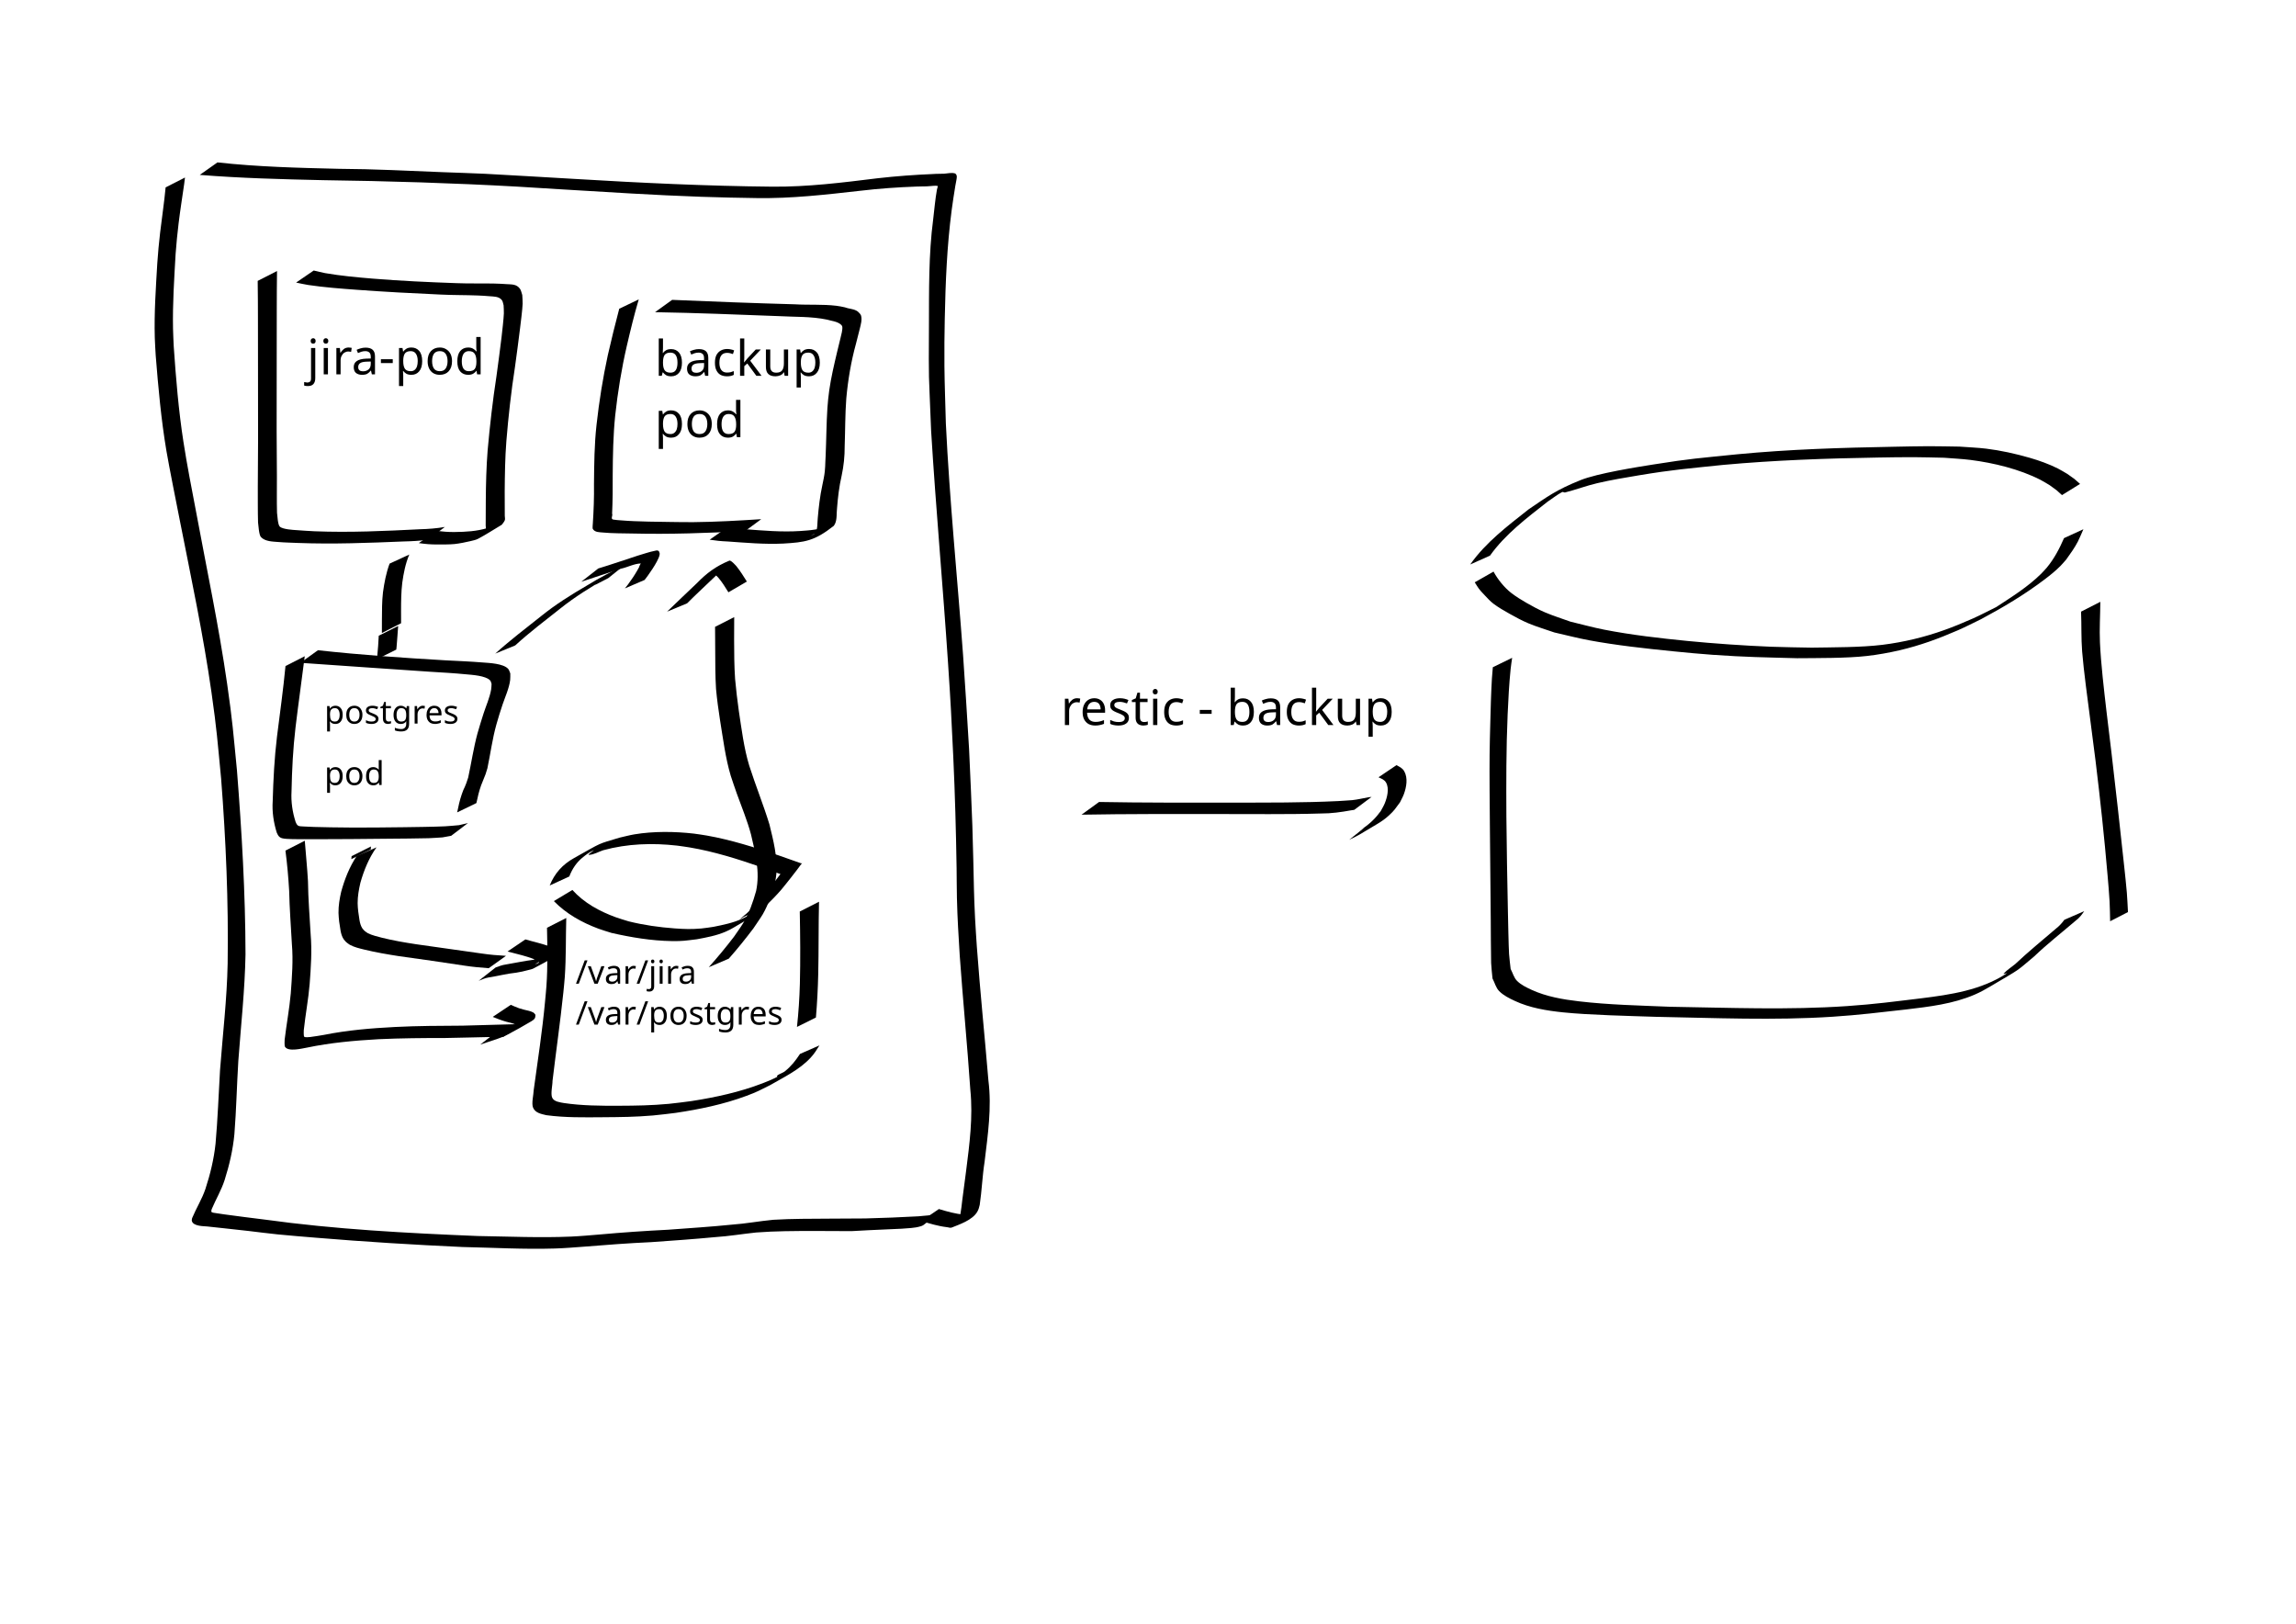
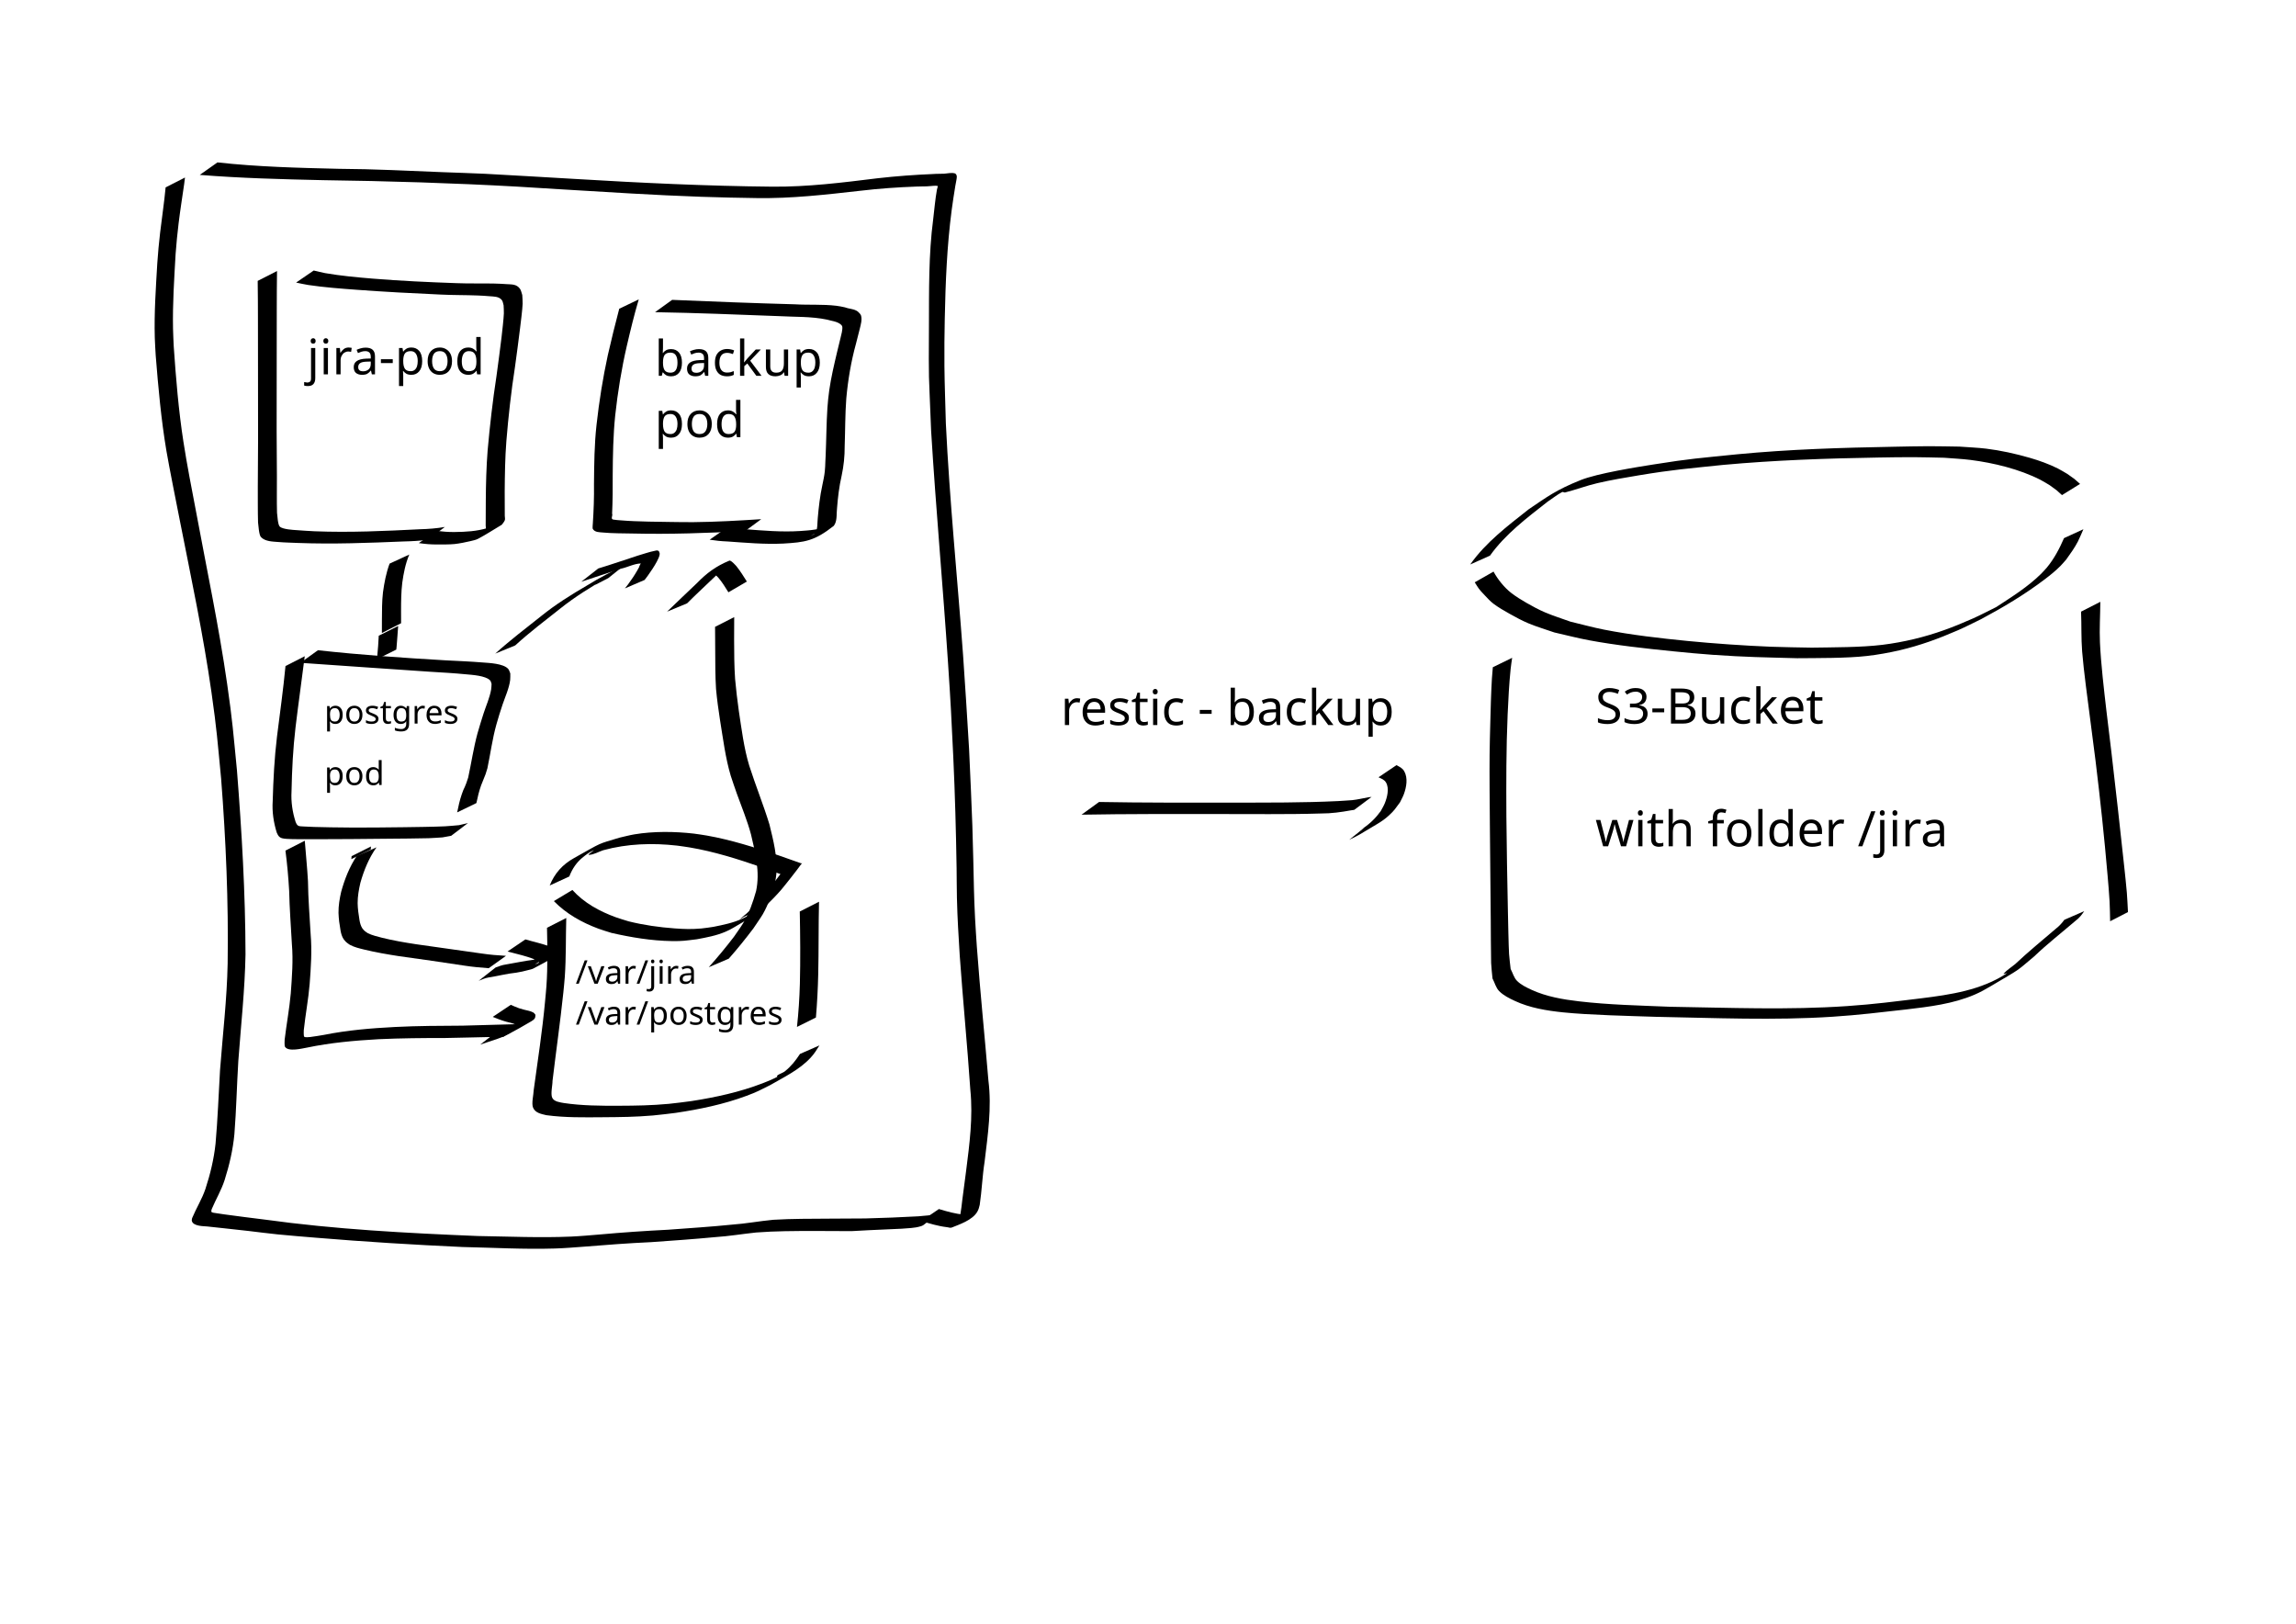
<svg xmlns="http://www.w3.org/2000/svg" width="297mm" height="210mm" viewBox="0 0 297 210" version="1.1" id="svg3835">
  <defs id="defs3829" />
  <g id="layer1" transform="translate(0,-87)">
    <text xml:space="preserve" style="font-style:normal;font-weight:normal;font-size:4.233px;line-height:1.25;font-family:sans-serif;letter-spacing:0px;word-spacing:0px;fill:#000000;fill-opacity:1;stroke:none;stroke-width:0.265" x="74.461" y="214.223" id="text3897">
      <tspan id="tspan3895" x="74.461" y="214.223" style="stroke-width:0.265">/var/jira</tspan>
      <tspan x="74.461" y="219.515" style="stroke-width:0.265" id="tspan3899">/var/postgres</tspan>
    </text>
    <path id="path3843" d="m 23.928,109.96 c -0.035,0.282 -0.065,0.564 -0.105,0.846 -0.242,1.693 -0.515,3.38 -0.719,5.078 -0.225,1.87 -0.224,2.051 -0.387,3.955 -0.183,3.209 -0.397,6.43 -0.336,9.647 0.015,0.772 0.062,1.543 0.092,2.314 0.286,4.132 0.623,8.266 1.258,12.362 0.474,3.058 1.071,6.058 1.647,9.099 1.371,7.386 2.932,14.741 4.003,22.179 0.711,4.94 0.784,6.24 1.27,11.188 0.625,7.92 1.089,15.863 1.107,23.81 -0.084,4.612 -0.593,9.202 -0.931,13.799 -0.194,3.151 -0.257,6.307 -0.507,9.455 -0.191,2.017 -0.65,3.993 -1.262,5.921 -0.423,1.312 -1.135,2.501 -1.67,3.765 -0.022,0.11 -0.134,0.329 0.036,0.415 0.103,0.052 0.223,0.06 0.336,0.079 0.417,0.07 0.837,0.129 1.256,0.188 1.873,0.26 3.306,0.432 5.224,0.673 9.135,1.268 18.357,1.75 27.564,2.126 4.02,0.061 8.05,0.248 12.07,0.073 1.167,-0.051 2.573,-0.177 3.745,-0.274 2.93,-0.266 5.864,-0.465 8.802,-0.612 2.746,-0.206 5.493,-0.377 8.232,-0.656 1.8,-0.124 3.573,-0.463 5.368,-0.63 2.472,-0.149 4.951,-0.13 7.426,-0.149 1.494,-0.009 2.987,-0.025 4.481,-0.025 2.297,-0.06 4.596,-0.148 6.89,-0.277 0.814,-0.1 1.689,-0.07 2.461,-0.4 0.122,-0.052 0.458,-0.265 0.338,-0.208 -0.774,0.368 -1.535,0.762 -2.303,1.143 0,0 2.512,-1.24 2.512,-1.24 v 0 c -0.797,0.616 -1.576,1.255 -2.391,1.848 -0.105,0.077 -0.236,0.113 -0.36,0.152 -0.788,0.244 -1.628,0.235 -2.44,0.31 -1.412,0.068 -2.825,0.118 -4.236,0.191 -0.173,0.009 -1.916,0.11 -2.194,0.119 -0.177,0.006 -0.355,2.6e-4 -0.532,5.3e-4 -1.472,-0.004 -2.945,-0.024 -4.417,-0.019 -2.483,0.007 -4.972,0.005 -7.449,0.198 -1.778,0.186 -3.542,0.488 -5.329,0.601 -2.744,0.26 -5.493,0.453 -8.242,0.646 -2.925,0.133 -5.844,0.354 -8.762,0.592 -1.275,0.094 -2.432,0.193 -3.715,0.232 -3.976,0.124 -7.956,-0.11 -11.93,-0.194 -6.312,-0.289 -12.614,-0.673 -18.91,-1.198 -1.662,-0.139 -3.324,-0.267 -4.984,-0.433 -1.261,-0.126 -2.517,-0.295 -3.775,-0.442 -1.01,-0.111 -2.02,-0.224 -3.031,-0.334 -0.776,-0.085 -1.554,-0.158 -2.329,-0.251 -0.358,-0.043 -1.828,0.006 -1.987,-0.729 -0.025,-0.113 0.025,-0.231 0.037,-0.346 0.53,-1.274 1.273,-2.452 1.718,-3.762 0.628,-1.912 1.102,-3.872 1.315,-5.877 0.281,-3.158 0.392,-6.324 0.579,-9.488 0.346,-4.601 0.896,-9.19 0.986,-13.807 0.118,-7.979 -0.228,-15.962 -0.845,-23.916 -0.478,-4.949 -0.547,-6.24 -1.251,-11.182 -1.059,-7.43 -2.625,-14.772 -4.077,-22.131 -0.372,-1.885 -1.411,-7.074 -1.746,-9.061 -0.688,-4.078 -1.055,-8.203 -1.385,-12.322 -0.04,-0.771 -0.099,-1.542 -0.121,-2.314 -0.092,-3.224 0.138,-6.45 0.325,-9.666 0.151,-1.877 0.153,-2.114 0.368,-3.959 0.227,-1.943 0.527,-3.878 0.708,-5.827 0,0 2.499,-1.273 2.499,-1.273 z" style="stroke-width:0.265" />
    <path id="path3845" d="m 28.131,108.005 c 5.212,0.576 10.461,0.705 15.699,0.828 4.486,0.024 8.966,0.255 13.447,0.435 1.823,0.073 3.647,0.122 5.47,0.209 1.498,0.071 10.067,0.575 11.686,0.669 8.487,0.511 16.981,0.914 25.484,0.997 4.561,0.04 9.085,-0.53 13.601,-1.088 2.403,-0.275 4.816,-0.449 7.232,-0.55 0.463,-0.043 0.929,-0.008 1.392,-0.04 0.494,-0.034 0.931,-0.173 1.417,-0.029 0.293,0.229 0.211,0.527 0.156,0.858 -0.044,0.264 -0.102,0.525 -0.146,0.789 -0.196,1.157 -0.288,1.858 -0.462,3.07 -0.612,4.653 -0.799,9.36 -0.896,14.049 -0.043,2.064 -0.065,4.129 -0.044,6.194 0.025,2.453 0.123,4.905 0.184,7.357 0.482,10.017 1.496,19.997 2.229,29.996 0.236,3.214 0.571,8.793 0.775,12.112 0.08,1.786 0.165,3.572 0.241,5.359 0.192,4.488 0.194,4.588 0.304,8.977 0.08,3.217 0.071,4.409 0.233,7.626 0.061,1.204 0.151,2.407 0.227,3.61 0.42,5.78 1.016,11.546 1.497,17.321 0.444,3.514 -0.078,7.023 -0.495,10.51 -0.291,1.843 -0.354,3.718 -0.629,5.562 -0.098,0.366 -0.116,0.525 -0.295,0.856 -0.617,1.142 -2.466,1.726 -3.328,2.082 -0.197,0.082 -0.425,-0.035 -0.638,-0.052 -1.124,-0.131 -2.216,-0.466 -3.297,-0.789 0,0 2.275,-1.554 2.275,-1.554 v 0 c 1.07,0.319 2.154,0.642 3.273,0.717 0.201,-0.006 0.75,-0.155 0.602,-0.019 -0.567,0.524 -1.29,0.849 -1.945,1.258 -0.095,0.06 0.184,-0.131 0.265,-0.208 0.309,-0.294 0.48,-0.657 0.585,-1.066 0.115,-0.621 0.172,-1.244 0.25,-1.871 0.155,-1.245 0.33,-2.488 0.49,-3.733 0.442,-3.474 0.907,-6.972 0.549,-10.478 -0.393,-5.802 -0.96,-11.59 -1.373,-17.39 -0.167,-2.851 -0.291,-4.572 -0.363,-7.448 -0.032,-1.275 -0.021,-2.551 -0.041,-3.827 -0.076,-4.797 -0.207,-9.594 -0.429,-14.387 -0.287,-5.828 -0.277,-6.089 -0.679,-12.157 -0.664,-10.014 -1.576,-20.01 -2.188,-30.028 -0.329,-8.46 -0.315,-5.644 -0.283,-13.491 0.019,-4.635 -0.054,-9.302 0.552,-13.908 0.154,-1.265 0.258,-2.561 0.485,-3.817 0.022,-0.119 0.069,-0.233 0.095,-0.352 0.025,-0.115 0.024,-0.094 -0.053,-0.123 -0.278,-0.038 -0.53,-0.005 -0.81,0.019 -0.697,0.059 -0.405,0.035 -1.153,0.051 -0.25,0.005 -0.5,0.013 -0.75,0.019 -2.398,0.088 -4.793,0.251 -7.177,0.535 -4.476,0.504 -8.961,1.027 -13.475,0.953 -2.787,-0.05 -4.347,-0.068 -7.187,-0.167 -6.048,-0.21 -12.086,-0.605 -18.126,-0.966 -1.888,-0.116 -3.776,-0.244 -5.665,-0.349 -8.359,-0.467 -16.732,-0.723 -25.103,-0.834 -5.323,-0.119 -10.646,-0.256 -15.955,-0.681 0,0 2.289,-1.617 2.289,-1.617 z" style="stroke-width:0.265" />
    <path id="path3847" d="m 193.198,160.93 c 0.533,0.992 1.406,2.078 2.292,2.76 0.624,0.48 1.298,0.895 1.98,1.287 0.778,0.447 1.57,0.874 2.395,1.226 1.068,0.456 2.181,0.797 3.272,1.195 1.46,0.347 2.907,0.752 4.38,1.04 3.468,0.678 7.24,1.112 10.749,1.458 3.354,0.331 7.449,0.615 10.797,0.748 1.762,0.07 3.526,0.079 5.289,0.118 2.726,-0.045 6.384,-0.025 9.132,-0.363 1.395,-0.171 2.782,-0.427 4.149,-0.755 2.718,-0.652 5.045,-1.53 7.588,-2.66 1.019,-0.453 2.002,-0.981 3.004,-1.471 2.009,-1.318 4.092,-2.607 5.81,-4.309 0.247,-0.244 0.472,-0.51 0.708,-0.765 0.974,-1.167 1.644,-2.46 2.25,-3.841 0,0 2.505,-1.149 2.505,-1.149 v 0 c -0.152,0.35 -0.54,1.257 -0.71,1.585 -0.428,0.83 -0.981,1.59 -1.523,2.346 -0.237,0.264 -0.461,0.539 -0.71,0.791 -0.651,0.659 -1.301,1.182 -2.044,1.746 -2.591,1.97 -5.387,3.635 -8.258,5.167 -0.991,0.475 -1.965,0.987 -2.973,1.425 -2.539,1.103 -4.884,1.969 -7.593,2.6 -1.371,0.319 -2.761,0.566 -4.159,0.728 -2.659,0.307 -6.443,0.266 -9.069,0.292 -4.327,-0.118 -6.546,-0.135 -10.916,-0.44 -1.722,-0.12 -3.441,-0.287 -5.159,-0.459 -3.528,-0.354 -7.352,-0.774 -10.845,-1.424 -1.504,-0.28 -2.984,-0.673 -4.476,-1.009 -1.118,-0.393 -2.26,-0.724 -3.353,-1.18 -0.839,-0.35 -1.639,-0.788 -2.432,-1.231 -0.711,-0.398 -1.421,-0.805 -2.075,-1.292 -0.427,-0.318 -0.784,-0.722 -1.151,-1.107 -0.804,-0.844 -0.765,-0.852 -1.288,-1.673 0,0 2.434,-1.386 2.434,-1.386 z" style="stroke-width:0.265" />
    <path id="path3849" d="m 190.183,160.003 c 2.004,-2.855 4.846,-4.989 7.555,-7.131 2.412,-1.63 3.546,-2.503 6.715,-3.776 2.178,-0.875 7.317,-1.69 9.377,-2.016 5.004,-0.793 5.831,-0.807 10.896,-1.326 6.716,-0.644 13.465,-0.851 20.208,-0.974 1.503,-0.028 3.006,-0.067 4.509,-0.071 1.338,-0.003 2.675,0.035 4.013,0.052 1.157,0.089 2.319,0.126 3.471,0.266 1.863,0.226 3.823,0.66 5.63,1.183 1.255,0.364 2.459,0.796 3.629,1.378 0.424,0.211 0.822,0.47 1.233,0.705 1.196,0.853 0.652,0.417 1.647,1.292 0,0 -2.334,1.449 -2.334,1.449 v 0 c -0.952,-0.858 -0.43,-0.43 -1.579,-1.27 -0.398,-0.232 -0.784,-0.487 -1.194,-0.697 -2.713,-1.389 -6.072,-2.204 -9.071,-2.583 -1.135,-0.143 -2.281,-0.188 -3.421,-0.283 -1.324,-0.025 -2.647,-0.07 -3.971,-0.074 -1.491,-0.005 -2.982,0.022 -4.472,0.046 -6.724,0.111 -13.452,0.344 -20.152,0.957 -4.578,0.48 -6.372,0.598 -10.897,1.349 -1.79,0.297 -3.582,0.599 -5.35,1.01 -1.411,0.328 -2.772,0.848 -4.177,1.203 -0.124,0.031 -0.266,-0.112 -0.379,-0.053 -0.669,0.355 -1.262,0.838 -1.892,1.257 -2.666,2.092 -5.454,4.18 -7.44,6.968 0,0 -2.553,1.14 -2.553,1.14 z" style="stroke-width:0.265" />
    <path id="path3851" d="m 271.689,164.835 c -0.013,1.748 -0.127,3.506 -0.049,5.252 0.124,2.764 0.524,6.139 0.836,8.837 0.208,1.798 0.433,3.593 0.65,5.39 0.567,4.922 1.135,9.845 1.654,14.772 0.118,1.119 0.245,2.237 0.338,3.358 0.069,0.838 0.098,1.678 0.147,2.517 0,0 -2.308,1.188 -2.308,1.188 v 0 c -0.023,-0.848 -0.022,-1.697 -0.07,-2.544 -0.063,-1.133 -0.165,-2.264 -0.261,-3.394 -0.424,-4.948 -0.954,-9.887 -1.556,-14.817 -0.231,-1.79 -0.462,-3.579 -0.692,-5.369 -0.286,-2.219 -0.855,-6.384 -1.042,-8.758 -0.135,-1.718 -0.067,-3.441 -0.14,-5.161 0,0 2.494,-1.271 2.494,-1.271 z" style="stroke-width:0.265" />
    <path id="path3853" d="m 195.604,172.082 c -0.065,0.479 -0.146,0.957 -0.195,1.438 -0.194,1.89 -0.305,3.993 -0.387,5.867 -0.193,4.405 -0.184,8.803 -0.163,13.211 0.04,4.103 0.111,8.205 0.197,12.308 0.013,0.642 0.091,4.583 0.149,5.465 0.043,0.652 0.138,1.3 0.206,1.951 0.276,0.514 0.415,1.13 0.829,1.541 0.527,0.523 1.224,0.854 1.899,1.164 1.896,0.871 4.043,1.237 6.087,1.476 3.903,0.458 7.862,0.54 11.781,0.705 7.641,0.122 15.3,0.437 22.934,-0.087 3.641,-0.25 6,-0.576 9.565,-1.004 3.831,-0.475 7.789,-1.061 11.084,-3.231 0.117,-0.077 -0.513,0.151 -0.419,0.046 0.434,-0.479 0.996,-0.823 1.495,-1.235 1.706,-1.605 3.52,-3.086 5.299,-4.608 0.421,-0.322 0.76,-0.714 1.077,-1.133 0,0 2.562,-1.111 2.562,-1.111 v 0 c -0.307,0.452 -0.63,0.879 -1.078,1.206 -1.803,1.549 -3.682,3.01 -5.403,4.654 -2.463,2.068 -1.605,1.465 -5.565,3.816 -0.686,0.407 -1.384,0.8 -2.116,1.115 -2.807,1.209 -5.87,1.564 -8.873,1.922 -3.333,0.372 -6.13,0.72 -9.506,0.94 -7.613,0.496 -15.243,0.153 -22.861,0.011 -3.284,-0.111 -8.633,-0.227 -12.013,-0.577 -2.113,-0.219 -4.301,-0.574 -6.25,-1.487 -0.716,-0.335 -1.454,-0.697 -2.011,-1.259 -0.435,-0.439 -0.576,-1.094 -0.865,-1.641 -0.059,-0.663 -0.146,-1.323 -0.177,-1.988 -0.027,-0.581 -0.046,-5.257 -0.048,-5.52 -0.028,-4.117 -0.076,-8.234 -0.115,-12.352 -0.021,-2.674 -0.062,-6.438 -0.034,-9.124 0.014,-1.348 0.053,-2.696 0.087,-4.044 0.046,-1.821 0.102,-3.949 0.213,-5.8 0.029,-0.475 0.078,-0.948 0.117,-1.422 0,0 2.496,-1.215 2.496,-1.215 z" style="stroke-width:0.265" />
    <path id="path3855" d="m 142.167,190.723 c 5.772,0.107 11.547,0.085 17.32,0.084 4.537,-0.008 9.079,0.021 13.612,-0.201 0.333,-0.021 0.666,-0.042 1,-0.064 0.27,-0.018 0.541,-0.027 0.81,-0.056 0.697,-0.073 1.384,-0.239 2.073,-0.366 0.146,-0.017 0.292,-0.034 0.438,-0.051 0,0 -2.238,1.671 -2.238,1.671 v 0 c -0.144,0.021 -0.288,0.043 -0.433,0.064 -1.271,0.232 -2.544,0.412 -3.84,0.406 -4.483,0.141 -8.968,0.059 -13.452,0.072 -5.85,-0.001 -11.701,-0.022 -17.55,0.084 0,0 2.261,-1.642 2.261,-1.642 z" style="stroke-width:0.265" />
    <path id="path3857" d="m 180.639,185.96 c 0.396,0.218 0.763,0.361 1.007,0.792 0.501,0.885 0.279,2.07 -0.049,2.962 -0.136,0.368 -0.338,0.708 -0.507,1.063 -0.614,0.827 -0.689,1.013 -1.436,1.698 -0.472,0.433 -0.963,0.776 -1.512,1.101 -2.798,1.657 -2.054,1.275 -3.617,2.041 0,0 2.165,-1.732 2.165,-1.732 v 0 c 0.995,-0.513 1.258,-0.661 -1.114,0.686 -0.256,0.145 0.514,-0.289 0.758,-0.454 0.888,-0.6 1.648,-1.343 2.272,-2.215 0.175,-0.338 0.381,-0.66 0.524,-1.013 0.303,-0.749 0.611,-1.913 0.158,-2.684 -0.223,-0.38 -0.609,-0.504 -0.972,-0.675 0,0 2.323,-1.569 2.323,-1.569 z" style="stroke-width:0.265" />
    <path id="path3859" d="m 74.04,202.101 c 1.507,1.673 3.505,2.759 5.6,3.526 0.551,0.202 1.118,0.356 1.678,0.534 1.951,0.484 3.944,0.767 5.947,0.913 1.289,0.093 2.177,0.122 3.459,0.01 0.522,-0.045 1.038,-0.14 1.558,-0.211 1.266,-0.256 2.555,-0.509 3.735,-1.057 0.349,-0.162 1.384,-0.658 1.011,-0.559 -1.058,0.28 -2.21,1.364 -0.512,-0.059 1.247,-1.101 2.286,-2.396 3.316,-3.693 0.466,-0.585 0.919,-1.18 1.363,-1.782 0,0 2.554,-1.105 2.554,-1.105 v 0 c -0.438,0.611 -0.898,1.205 -1.361,1.796 -0.441,0.539 -0.853,1.104 -1.307,1.632 -0.639,0.744 -1.334,1.442 -2.034,2.128 -1.723,1.489 -0.892,0.848 -4.142,2.791 -0.332,0.198 -0.677,0.376 -1.032,0.529 -1.191,0.515 -2.476,0.752 -3.744,0.986 -1.438,0.17 -1.776,0.257 -3.256,0.233 -2.613,-0.042 -5.219,-0.476 -7.76,-1.052 -0.566,-0.183 -1.141,-0.342 -1.698,-0.549 -2.142,-0.796 -4.164,-1.924 -5.769,-3.569 0,0 2.395,-1.442 2.395,-1.442 z" style="stroke-width:0.265" />
    <path id="path3861" d="m 71.107,201.526 c 0.643,-1.589 1.656,-2.716 3.165,-3.559 3.807,-2.127 2.885,-1.723 5.86,-2.628 0.642,-0.143 1.278,-0.319 1.927,-0.428 2.457,-0.413 5.226,-0.382 7.699,-0.097 0.557,0.064 1.109,0.166 1.663,0.249 3.157,0.556 6.211,1.54 9.246,2.549 1.009,0.364 2.023,0.713 3.034,1.069 0,0 -2.278,1.538 -2.278,1.538 v 0 c -0.999,-0.365 -1.999,-0.726 -3.001,-1.086 -3.006,-1.036 -6.048,-1.996 -9.19,-2.528 -0.549,-0.08 -1.096,-0.176 -1.648,-0.239 -3.187,-0.361 -6.445,-0.255 -9.548,0.595 -0.623,0.2 -1.214,0.586 -1.868,0.6 -0.277,0.006 0.862,-0.671 0.603,-0.572 -0.49,0.187 -0.914,0.524 -1.327,0.848 -0.848,0.665 -1.423,1.527 -1.803,2.521 0,0 -2.535,1.167 -2.535,1.167 z" style="stroke-width:0.265" />
    <path id="path3863" d="m 105.944,203.624 c -0.077,3.138 -0.029,6.278 -0.103,9.416 -0.044,1.856 -0.139,3.71 -0.298,5.559 0,0 -2.451,1.219 -2.451,1.219 v 0 c 0.204,-1.852 0.325,-3.713 0.376,-5.576 0.079,-3.116 0.048,-6.234 -0.013,-9.35 0,0 2.49,-1.269 2.49,-1.269 z" style="stroke-width:0.265" />
    <path id="path3865" d="m 73.248,205.726 c -0.07,2.535 -0.013,5.076 -0.187,7.608 -0.047,0.682 -0.126,1.362 -0.19,2.043 -0.401,3.819 -0.947,7.62 -1.401,11.432 0.013,0.501 -0.268,1.658 -0.041,2.159 0.243,0.536 1.044,0.598 1.505,0.691 2.351,0.347 4.734,0.36 7.105,0.352 2.288,-0.008 4.196,-0.039 6.472,-0.246 0.983,-0.089 1.96,-0.24 2.939,-0.359 3.122,-0.486 6.242,-1.163 9.198,-2.302 1.451,-0.559 1.729,-0.746 3.07,-1.439 -0.379,0.201 -0.763,0.816 -1.136,0.604 -0.343,-0.196 0.642,-0.46 0.947,-0.711 0.869,-0.713 1.338,-1.331 1.955,-2.249 0,0 2.515,-1.103 2.515,-1.103 v 0 c -0.414,0.646 -0.618,1.025 -1.148,1.598 -1.441,1.557 -3.435,2.501 -5.228,3.539 -1.337,0.667 -1.624,0.853 -3.067,1.389 -2.949,1.096 -6.053,1.74 -9.157,2.201 -0.977,0.112 -1.951,0.252 -2.931,0.335 -2.345,0.198 -4.117,0.21 -6.476,0.228 -2.441,0.019 -4.9,0.062 -7.326,-0.266 -0.636,-0.157 -1.394,-0.266 -1.705,-0.96 -0.24,-0.535 0.067,-1.724 0.074,-2.26 0.521,-3.814 1.112,-7.62 1.468,-11.455 0.06,-0.675 0.134,-1.349 0.181,-2.025 0.174,-2.509 0.126,-5.024 0.073,-7.536 0,0 2.488,-1.268 2.488,-1.268 z" style="stroke-width:0.265" />
    <path id="path3867" d="m 35.834,122.055 c -0.025,1.685 -0.03,3.371 -0.033,5.057 0.009,2.286 -0.006,4.572 -0.008,6.858 -0.001,2.92 -0.016,5.84 -0.008,8.759 0.003,1.976 0.024,3.951 0.034,5.927 0.007,1.554 -0.028,3.108 0.015,4.661 0.054,0.331 0.09,1.522 0.354,1.786 0.378,0.378 1.888,0.438 2.013,0.45 0.828,0.075 1.659,0.105 2.489,0.158 4.552,0.18 9.106,-0.031 13.651,-0.262 1.078,-0.029 2.145,-0.11 3.206,-0.294 0,0 -2.21,1.657 -2.21,1.657 v 0 c -1.046,0.137 -2.096,0.195 -3.152,0.218 -4.532,0.187 -9.067,0.366 -13.604,0.194 -0.859,-0.041 -1.72,-0.05 -2.577,-0.124 -0.674,-0.058 -1.711,-0.046 -2.256,-0.646 -0.252,-0.278 -0.321,-1.533 -0.369,-1.879 -0.043,-1.553 -0.022,-3.108 -0.03,-4.662 0.01,-1.987 0.031,-3.975 0.034,-5.962 0.007,-2.917 -0.007,-5.834 -0.008,-8.751 -0.002,-2.283 -0.017,-4.566 -0.008,-6.849 -0.003,-1.674 -0.008,-3.349 -0.033,-5.023 0,0 2.499,-1.273 2.499,-1.273 z" style="stroke-width:0.265" />
    <path id="path3869" d="m 40.585,121.987 c 0.498,0.113 0.991,0.253 1.494,0.34 2.011,0.349 4.124,0.542 6.147,0.709 3.607,0.296 7.219,0.458 10.835,0.586 1.621,0.068 3.243,0.013 4.864,0.051 0.529,0.013 1.059,0.036 1.587,0.074 0.678,0.048 1.284,-0.021 1.738,0.586 0.175,0.234 0.205,0.548 0.308,0.822 0.016,0.378 0.06,0.757 0.048,1.135 -0.021,0.673 -0.252,2.494 -0.326,3.107 -0.203,1.689 -0.435,3.374 -0.664,5.06 -0.495,3.185 -0.853,6.388 -1.115,9.6 -0.169,2.153 -0.196,4.314 -0.215,6.472 -0.004,1.066 -1.24e-4,2.132 0.01,3.197 0.002,0.183 0.065,0.376 0.006,0.55 -0.076,0.224 -0.261,0.394 -0.391,0.591 -1.025,0.606 -2.021,1.266 -3.076,1.819 -0.296,0.155 -0.635,0.211 -0.958,0.295 -0.503,0.13 -1.55,0.33 -2.071,0.381 -0.683,0.068 -1.496,0.053 -2.181,0.054 -0.822,0.017 -1.636,-0.057 -2.448,-0.176 0,0 2.268,-1.599 2.268,-1.599 v 0 c 0.793,0.112 1.588,0.183 2.39,0.166 1.429,-0.016 2.826,-0.093 4.206,-0.509 0.319,-0.096 1.18,-0.575 0.938,-0.345 -0.459,0.437 -1.081,0.663 -1.621,0.994 0.155,-0.136 0.375,-0.222 0.465,-0.407 0.081,-0.166 0.002,-0.37 0.003,-0.555 0.006,-1.071 0.007,-2.142 0.014,-3.213 0.014,-2.171 0.069,-4.342 0.237,-6.507 0.288,-3.221 0.654,-6.434 1.146,-9.63 0.224,-1.683 0.461,-3.364 0.658,-5.051 0.071,-0.607 0.274,-2.375 0.296,-3.047 0.012,-0.349 -0.022,-0.699 -0.033,-1.048 -0.075,-0.224 -0.083,-0.483 -0.224,-0.672 -0.37,-0.495 -1.071,-0.46 -1.589,-0.505 -0.512,-0.045 -1.025,-0.075 -1.539,-0.096 -1.593,-0.063 -3.189,-0.038 -4.781,-0.119 -3.608,-0.16 -7.213,-0.349 -10.815,-0.615 -2.097,-0.155 -4.237,-0.312 -6.322,-0.624 -0.528,-0.079 -1.047,-0.208 -1.571,-0.312 0,0 2.283,-1.562 2.283,-1.562 z" style="stroke-width:0.265" />
    <path id="path3871" d="m 82.626,125.723 c -0.59,1.99 -1.079,4.008 -1.548,6.03 -0.683,2.959 -1.168,5.957 -1.498,8.975 -0.263,2.551 -0.304,5.116 -0.323,7.678 0.016,1.679 -0.005,3.358 -0.078,5.036 0.103,0.187 -0.11,0.461 -0.012,0.657 0.032,0.063 0.116,0.091 0.185,0.103 0.304,0.054 0.614,0.07 0.921,0.094 1.525,0.121 1.96,0.112 3.639,0.167 0.892,0.014 1.784,0.033 2.676,0.043 1.034,0.012 2.069,0.036 3.103,0.026 2.93,-0.028 5.856,-0.198 8.78,-0.385 0,0 -2.087,1.535 -2.087,1.535 v 0 c -4.863,0.265 -9.73,0.434 -14.601,0.319 -0.887,-0.016 -2.75,-0.02 -3.749,-0.126 -0.455,-0.048 -1.11,0.002 -1.366,-0.497 -0.034,-0.067 0.017,-0.665 0.019,-0.685 0.112,-1.684 0.17,-3.369 0.148,-5.057 0.025,-2.574 0.043,-5.153 0.332,-7.714 0.334,-3.019 0.814,-6.02 1.458,-8.99 0.452,-2.01 0.956,-4.008 1.476,-6.001 0,0 2.525,-1.21 2.525,-1.21 z" style="stroke-width:0.265" />
    <path id="path3873" d="m 86.947,125.782 c 5.285,0.226 10.57,0.429 15.858,0.574 1.786,0.109 3.591,-0.022 5.372,0.19 0.415,0.049 0.705,0.117 1.103,0.2 0.475,0.188 1.025,0.183 1.48,0.422 0.233,0.122 0.292,0.21 0.469,0.392 0.05,0.083 0.124,0.157 0.151,0.25 0.161,0.542 -0.037,1.184 -0.161,1.704 -0.089,0.372 -0.404,1.588 -0.486,1.909 -0.643,2.333 -1.044,4.714 -1.261,7.121 -0.154,2.047 -0.134,4.101 -0.208,6.151 0.007,1.33 -0.12,2.547 -0.396,3.844 -0.32,1.385 -0.486,2.798 -0.595,4.214 -0.077,0.65 0.021,1.377 -0.258,1.992 -0.044,0.097 -0.112,0.181 -0.168,0.271 -2.52,1.981 -3.752,2.12 -6.539,2.286 -2.41,0.115 -4.819,-0.106 -7.222,-0.273 -0.767,-0.027 -1.528,-0.109 -2.286,-0.225 0,0 2.272,-1.598 2.272,-1.598 v 0 c 0.742,0.112 1.487,0.195 2.237,0.233 2.396,0.18 4.801,0.396 7.204,0.238 0.715,-0.054 1.194,-0.075 1.893,-0.185 0.258,-0.041 0.515,-0.088 0.768,-0.151 0.199,-0.05 0.752,-0.311 0.587,-0.188 -0.997,0.739 -2.757,1.573 -1.496,0.964 0.069,-0.063 0.153,-0.113 0.207,-0.189 0.318,-0.447 0.246,-1.407 0.311,-1.931 0.124,-1.426 0.286,-2.852 0.592,-4.252 0.12,-0.582 0.251,-1.168 0.315,-1.76 0.056,-0.512 0.053,-0.796 0.076,-1.319 0.011,-0.243 0.024,-0.487 0.036,-0.73 0.09,-2.058 0.094,-4.12 0.228,-6.176 0.081,-0.934 0.105,-1.368 0.239,-2.298 0.236,-1.638 0.617,-3.249 0.996,-4.859 0.259,-1.053 0.224,-0.903 0.459,-1.889 0.08,-0.336 0.306,-1.123 0.224,-1.494 -0.016,-0.073 -0.077,-0.127 -0.115,-0.191 -0.497,-0.47 -1.213,-0.496 -1.844,-0.69 -2.071,-0.433 -4.2,-0.334 -6.303,-0.455 -5.316,-0.201 -10.632,-0.42 -15.951,-0.509 0,0 2.21,-1.593 2.21,-1.593 z" style="stroke-width:0.265" />
    <path id="path3875" d="m 39.42,171.874 c -0.386,3.071 -0.825,6.135 -1.193,9.209 -0.325,2.752 -0.461,5.519 -0.517,8.288 -0.076,1.336 0.122,2.667 0.53,3.938 0.251,0.592 0.387,0.546 1.048,0.583 0.443,0.025 0.885,0.046 1.329,0.06 0.734,0.023 1.469,0.033 2.204,0.049 0.996,0.011 1.993,0.03 2.989,0.033 1.667,0.005 4.801,-0.026 6.47,-0.048 1.083,-0.014 4.085,-0.054 5.283,-0.116 0.607,-0.031 1.211,-0.098 1.817,-0.148 0.383,-0.09 0.766,-0.18 1.149,-0.27 0,0 -2.171,1.647 -2.171,1.647 v 0 c -0.374,0.068 -0.748,0.136 -1.123,0.204 -0.593,0.035 -1.186,0.085 -1.78,0.105 -1.045,0.037 -4.323,0.058 -5.22,0.066 -3.179,0.03 -6.359,0.068 -9.538,0.065 -0.758,-0.002 -1.516,0.004 -2.275,-0.006 -0.466,-0.006 -0.934,-0.005 -1.399,-0.042 -0.753,-0.06 -0.969,-0.185 -1.235,-0.839 -0.4,-1.309 -0.606,-2.679 -0.512,-4.049 0.079,-2.785 0.218,-5.568 0.555,-8.336 0.379,-3.04 0.809,-6.075 1.099,-9.125 0,0 2.49,-1.269 2.49,-1.269 z" style="stroke-width:0.265" />
    <path id="path3877" d="m 41.127,171.098 c 5.502,0.605 11.023,0.989 16.548,1.307 1.77,0.09 3.085,0.141 4.816,0.279 0.784,0.063 2.596,0.125 3.235,0.813 0.15,0.161 0.188,0.398 0.282,0.597 -0.006,0.287 0.019,0.577 -0.017,0.862 -0.137,1.081 -0.634,2.134 -0.978,3.156 -0.409,1.216 -0.445,1.38 -0.803,2.592 -0.521,1.859 -0.765,3.776 -1.162,5.662 -0.078,0.25 -0.145,0.504 -0.233,0.75 -0.174,0.492 -0.402,0.963 -0.579,1.454 -0.271,0.752 -0.45,1.515 -0.612,2.295 0,0 -2.487,1.204 -2.487,1.204 v 0 c 0.161,-0.791 0.329,-1.575 0.595,-2.34 0.352,-1.013 0.211,-0.45 0.586,-1.438 0.09,-0.238 0.162,-0.483 0.244,-0.724 0.412,-1.9 0.691,-3.827 1.201,-5.704 0.307,-1.041 0.453,-1.562 0.793,-2.601 0.328,-1.005 0.788,-2.02 0.972,-3.067 0.043,-0.243 0.04,-0.492 0.059,-0.738 -0.062,-0.152 -0.073,-0.337 -0.186,-0.457 -0.58,-0.621 -2.361,-0.716 -3.054,-0.783 -1.752,-0.169 -2.918,-0.225 -4.726,-0.339 -5.587,-0.362 -11.17,-0.777 -16.756,-1.153 0,0 2.263,-1.628 2.263,-1.628 z" style="stroke-width:0.265" />
    <text xml:space="preserve" style="font-style:normal;font-weight:normal;font-size:6.35px;line-height:1.25;font-family:sans-serif;letter-spacing:0px;word-spacing:0px;fill:#000000;fill-opacity:1;stroke:none;stroke-width:0.265" x="39.688" y="135.415" id="text3881">
      <tspan id="tspan3879" x="39.688" y="135.415" style="stroke-width:0.265">jira-pod</tspan>
    </text>
    <text xml:space="preserve" style="font-style:normal;font-weight:normal;font-size:6.35px;line-height:1.25;font-family:sans-serif;letter-spacing:0px;word-spacing:0px;fill:#000000;fill-opacity:1;stroke:none;stroke-width:0.265" x="84.667" y="135.604" id="text3885">
      <tspan id="tspan3883" x="84.667" y="135.604" style="stroke-width:0.265">backup</tspan>
      <tspan x="84.667" y="143.542" style="stroke-width:0.265" id="tspan3887">pod</tspan>
    </text>
    <text xml:space="preserve" style="font-style:normal;font-weight:normal;font-size:4.233px;line-height:1.25;font-family:sans-serif;letter-spacing:0px;word-spacing:0px;fill:#000000;fill-opacity:1;stroke:none;stroke-width:0.265" x="41.955" y="180.583" id="text3891">
      <tspan id="tspan3889" x="41.955" y="180.583" style="stroke-width:0.265">postgres</tspan>
      <tspan x="41.955" y="188.521" style="stroke-width:0.265" id="tspan3893">pod</tspan>
    </text>
    <path id="path3907" d="m 52.944,158.723 c -0.495,1.161 -0.735,2.404 -0.909,3.647 -0.144,1.196 -0.153,2.402 -0.156,3.605 -0.001,0.543 0.001,1.086 0.004,1.629 0,0 -2.483,1.266 -2.483,1.266 v 0 c 0.001,-0.545 2.14e-4,-1.09 0.003,-1.635 0.011,-1.213 -0.003,-2.431 0.139,-3.638 0.172,-1.256 0.412,-2.507 0.852,-3.7 0,0 2.549,-1.175 2.549,-1.175 z" style="stroke-width:0.265" />
    <path id="path3909" d="m 48.703,196.59 c -0.983,1.381 -1.62,2.946 -2.08,4.567 -0.203,0.866 -0.362,1.752 -0.36,2.645 0.001,0.395 0.039,0.708 0.077,1.098 0.133,0.701 0.128,1.571 0.544,2.187 0.076,0.112 0.181,0.202 0.272,0.303 0.146,0.103 0.279,0.228 0.438,0.31 0.476,0.246 1.312,0.455 1.778,0.572 1.466,0.368 2.943,0.619 4.436,0.847 2.847,0.394 5.693,0.794 8.537,1.208 1.031,0.155 2.067,0.238 3.107,0.294 0,0 -2.233,1.601 -2.233,1.601 v 0 c -1.038,-0.075 -2.073,-0.169 -3.102,-0.327 -2.832,-0.436 -5.669,-0.839 -8.507,-1.231 -1.506,-0.235 -3.003,-0.489 -4.485,-0.85 -0.62,-0.151 -1.308,-0.309 -1.879,-0.624 -0.175,-0.096 -0.32,-0.238 -0.48,-0.357 -0.105,-0.122 -0.226,-0.233 -0.316,-0.367 -0.434,-0.649 -0.434,-1.542 -0.578,-2.279 -0.036,-0.374 -0.08,-0.757 -0.085,-1.133 -0.012,-0.915 0.141,-1.822 0.345,-2.712 0.448,-1.63 1.066,-3.212 2.008,-4.626 0,0 2.563,-1.126 2.563,-1.126 z" style="stroke-width:0.265" />
    <path id="path3911" d="m 67.963,208.496 c 1.071,0.318 2.167,0.542 3.214,0.939 0.197,0.075 0.397,0.146 0.583,0.246 0.126,0.068 0.23,0.17 0.344,0.254 0.017,0.124 0.09,0.253 0.05,0.371 -0.049,0.145 -0.164,0.273 -0.294,0.354 -0.928,0.575 -1.887,1.101 -2.859,1.598 -0.206,0.105 -0.441,0.142 -0.664,0.203 -0.717,0.198 -0.818,0.2 -1.564,0.34 -1.206,0.12 -2.378,0.438 -3.574,0.619 -0.447,0.078 -0.863,0.259 -1.28,0.429 0,0 2.195,-1.723 2.195,-1.723 v 0 c 0.431,-0.16 0.862,-0.321 1.32,-0.385 1.18,-0.195 2.349,-0.456 3.537,-0.604 0.66,-0.138 0.918,-0.174 1.553,-0.375 0.223,-0.07 0.847,-0.376 0.659,-0.238 -0.604,0.444 -1.297,0.751 -1.921,1.166 -0.11,0.073 0.256,-0.074 0.373,-0.137 0.047,-0.025 0.071,-0.081 0.107,-0.121 -0.498,-0.362 -0.972,-0.508 -1.562,-0.694 -0.832,-0.261 -1.685,-0.441 -2.523,-0.678 0,0 2.307,-1.565 2.307,-1.565 z" style="stroke-width:0.265" />
    <path id="path3913" d="m 39.426,195.737 c 0.13,1.741 0.316,3.477 0.412,5.222 0.027,2.3 0.218,4.591 0.347,6.885 0.182,2.14 0.033,4.278 -0.128,6.413 -0.168,2.006 -0.549,3.985 -0.761,5.985 -1.43e-4,0.024 -0.035,0.716 0.05,0.833 0.09,0.124 0.63,0.062 0.766,0.048 0.409,-0.041 1.422,-0.216 1.769,-0.273 3.044,-0.612 6.141,-0.868 9.237,-1.027 2.907,-0.147 5.818,-0.155 8.728,-0.171 2.002,-0.044 4.002,-0.112 6.004,-0.166 0.517,-0.009 1.031,-0.018 1.545,-0.061 0,0 -2.25,1.657 -2.25,1.657 v 0 c -0.51,0.024 -1.019,0.03 -1.53,0.035 -1.989,0.037 -3.977,0.1 -5.965,0.131 -2.895,-10e-4 -5.791,0.024 -8.684,0.156 -3.11,0.177 -6.219,0.452 -9.273,1.091 -0.592,0.098 -2.393,0.575 -2.823,-0.106 -0.097,-0.154 -0.051,-0.833 -0.05,-0.921 0.239,-2 0.614,-3.982 0.794,-5.989 0.153,-2.124 0.324,-4.251 0.143,-6.381 -0.126,-2.294 -0.302,-4.585 -0.352,-6.883 -0.102,-1.74 -0.255,-3.475 -0.481,-5.204 0,0 2.501,-1.274 2.501,-1.274 z" style="stroke-width:0.265" />
    <path id="path3915" d="m 66.072,216.959 c 0.159,0.069 0.318,0.141 0.478,0.207 0.563,0.233 0.613,0.254 1.232,0.419 0.342,0.091 0.904,0.178 1.225,0.38 0.109,0.069 0.173,0.192 0.259,0.288 -0.029,0.151 -0.005,0.322 -0.088,0.452 -0.103,0.162 -0.272,0.276 -0.436,0.374 -0.993,0.595 -2.007,1.155 -3.027,1.702 -0.833,0.447 -1.786,0.709 -2.676,1.012 -0.306,0.104 -0.611,0.207 -0.917,0.311 0,0 2.166,-1.684 2.166,-1.684 v 0 c 0.304,-0.103 0.608,-0.206 0.913,-0.309 0.628,-0.22 1.247,-0.425 1.861,-0.684 0.275,-0.116 1.053,-0.551 0.813,-0.374 -2.543,1.878 -2.042,1.118 -1.007,0.653 -0.057,-0.063 -0.096,-0.148 -0.17,-0.19 -0.312,-0.177 -0.882,-0.281 -1.199,-0.37 -0.603,-0.168 -1.182,-0.388 -1.76,-0.628 0,0 2.334,-1.559 2.334,-1.559 z" style="stroke-width:0.265" />
    <path id="path3917" d="m 51.504,167.965 c -0.083,0.893 -0.109,1.79 -0.202,2.682 -0.013,0.122 -0.026,0.245 -0.039,0.367 0,0 -2.509,1.243 -2.509,1.243 v 0 c 0.014,-0.123 0.028,-0.246 0.043,-0.368 0.101,-0.888 0.145,-1.778 0.196,-2.67 0,0 2.511,-1.255 2.511,-1.255 z" style="stroke-width:0.265" />
    <path id="path3919" d="m 45.447,198.115 c 0.012,-0.129 0.023,-0.257 0.035,-0.386 0,0 2.504,-1.25 2.504,-1.25 v 0 c -0.009,0.127 -0.018,0.254 -0.028,0.381 0,0 -2.511,1.255 -2.511,1.255 z" style="stroke-width:0.265" />
    <path id="path3921" d="m 64.06,171.536 c 1.9,-1.715 3.942,-3.266 5.945,-4.859 1.857,-1.5 3.884,-2.767 5.943,-3.964 1.577,-0.987 3.241,-1.805 4.885,-2.667 0,0 -2.148,1.724 -2.148,1.724 v 0 c -0.666,0.346 -3.396,1.798 -0.192,-0.034 -2.067,1.188 -4.104,2.444 -5.971,3.932 -1.986,1.569 -4.01,3.1 -5.879,4.808 0,0 -2.582,1.059 -2.582,1.059 z" style="stroke-width:0.265" />
    <path id="path3923" d="m 77.395,160.52 c 1.715,-0.512 3.402,-1.11 5.106,-1.658 0.731,-0.205 1.445,-0.476 2.192,-0.618 0.105,-0.02 0.208,-0.06 0.315,-0.055 0.077,0.004 0.144,0.056 0.216,0.083 0.038,0.123 0.115,0.24 0.113,0.369 -0.004,0.289 -0.259,0.784 -0.381,1.011 -0.343,0.639 -0.756,1.235 -1.173,1.827 -0.134,0.176 -0.268,0.352 -0.402,0.529 0,0 -2.547,1.093 -2.547,1.093 v 0 c 0.137,-0.174 0.274,-0.348 0.411,-0.522 0.421,-0.576 0.824,-1.16 1.177,-1.781 0.717,-1.259 -0.097,0.133 0.423,-0.851 0.015,-0.028 0.042,-0.047 0.063,-0.071 -0.856,0.009 -1.757,0.506 -2.588,0.675 -1.717,0.548 -3.422,1.132 -5.135,1.692 0,0 2.21,-1.724 2.21,-1.724 z" style="stroke-width:0.265" />
    <path id="path3925" d="m 91.683,212.092 c 1.138,-1.276 2.227,-2.587 3.263,-3.945 0.206,-0.297 0.415,-0.591 0.617,-0.89 0.202,-0.299 0.411,-0.593 0.595,-0.903 0.767,-1.29 1.246,-2.689 1.65,-4.125 0.522,-2.459 -0.095,-4.924 -0.664,-7.315 -0.481,-1.804 -1.205,-3.528 -1.835,-5.282 -0.299,-0.832 -0.505,-1.463 -0.782,-2.293 -0.695,-2.333 -0.986,-4.756 -1.38,-7.151 -0.211,-1.36 -0.401,-2.726 -0.525,-4.097 -0.104,-1.695 -0.098,-3.394 -0.106,-5.091 -0.008,-0.976 -0.013,-1.952 -0.018,-2.927 0,0 2.475,-1.261 2.475,-1.261 v 0 c -0.006,0.98 -0.011,1.96 -0.011,2.94 0.008,1.685 0.01,3.372 0.126,5.054 0.126,1.37 0.285,2.739 0.478,4.102 0.364,2.386 0.652,4.799 1.352,7.117 0.817,2.553 1.827,5.038 2.613,7.601 0.502,2.055 1.054,4.204 0.903,6.34 -0.026,0.366 -0.105,0.726 -0.158,1.089 -0.392,1.45 -0.858,2.894 -1.614,4.203 -0.181,0.313 -0.393,0.607 -0.593,0.908 -0.201,0.302 -0.406,0.601 -0.609,0.901 -1.018,1.347 -2.073,2.66 -3.194,3.923 0,0 -2.582,1.103 -2.582,1.103 z" style="stroke-width:0.265" />
    <path id="path3927" d="m 86.291,166.106 c 1.277,-1.254 2.596,-2.463 3.882,-3.708 1.235,-1.268 2.436,-2.173 4.171,-2.887 0.219,-0.09 0.879,0.68 0.918,0.72 0.503,0.623 0.921,1.308 1.349,1.983 0,0 -2.386,1.39 -2.386,1.39 v 0 c -0.414,-0.659 -0.815,-1.329 -1.329,-1.917 -0.137,-0.123 -0.252,-0.275 -0.411,-0.368 -0.095,-0.055 -0.412,0.006 -0.324,-0.059 0.633,-0.47 1.347,-0.821 2.033,-1.209 0.151,-0.086 -0.293,0.19 -0.427,0.3 -0.225,0.185 -0.862,0.816 -1.047,0.997 -1.276,1.234 -2.592,2.427 -3.843,3.687 0,0 -2.586,1.071 -2.586,1.071 z" style="stroke-width:0.265" />
    <text xml:space="preserve" style="font-style:normal;font-weight:normal;font-size:6.35px;line-height:1.25;font-family:sans-serif;letter-spacing:0px;word-spacing:0px;fill:#000000;fill-opacity:1;stroke:none;stroke-width:0.265" x="137.205" y="180.772" id="text3931">
      <tspan id="tspan3929" x="137.205" y="180.772" style="stroke-width:0.265">restic - backup</tspan>
    </text>
+     <text xml:space="preserve" style="font-style:normal;font-weight:normal;font-size:6.35px;line-height:1.25;font-family:sans-serif;letter-spacing:0px;word-spacing:0px;fill:#000000;fill-opacity:1;stroke:none;stroke-width:0.265" x="206.375" y="180.583" id="text3954">
+       <tspan id="tspan3952" x="206.375" y="180.583" style="stroke-width:0.265">S3-Bucket</tspan>
+       <tspan x="206.375" y="188.521" style="stroke-width:0.265" id="tspan3956" />
+       <tspan x="206.375" y="196.458" style="stroke-width:0.265" id="tspan3958">with folder /jira</tspan>
+     </text>
  </g>
</svg>
